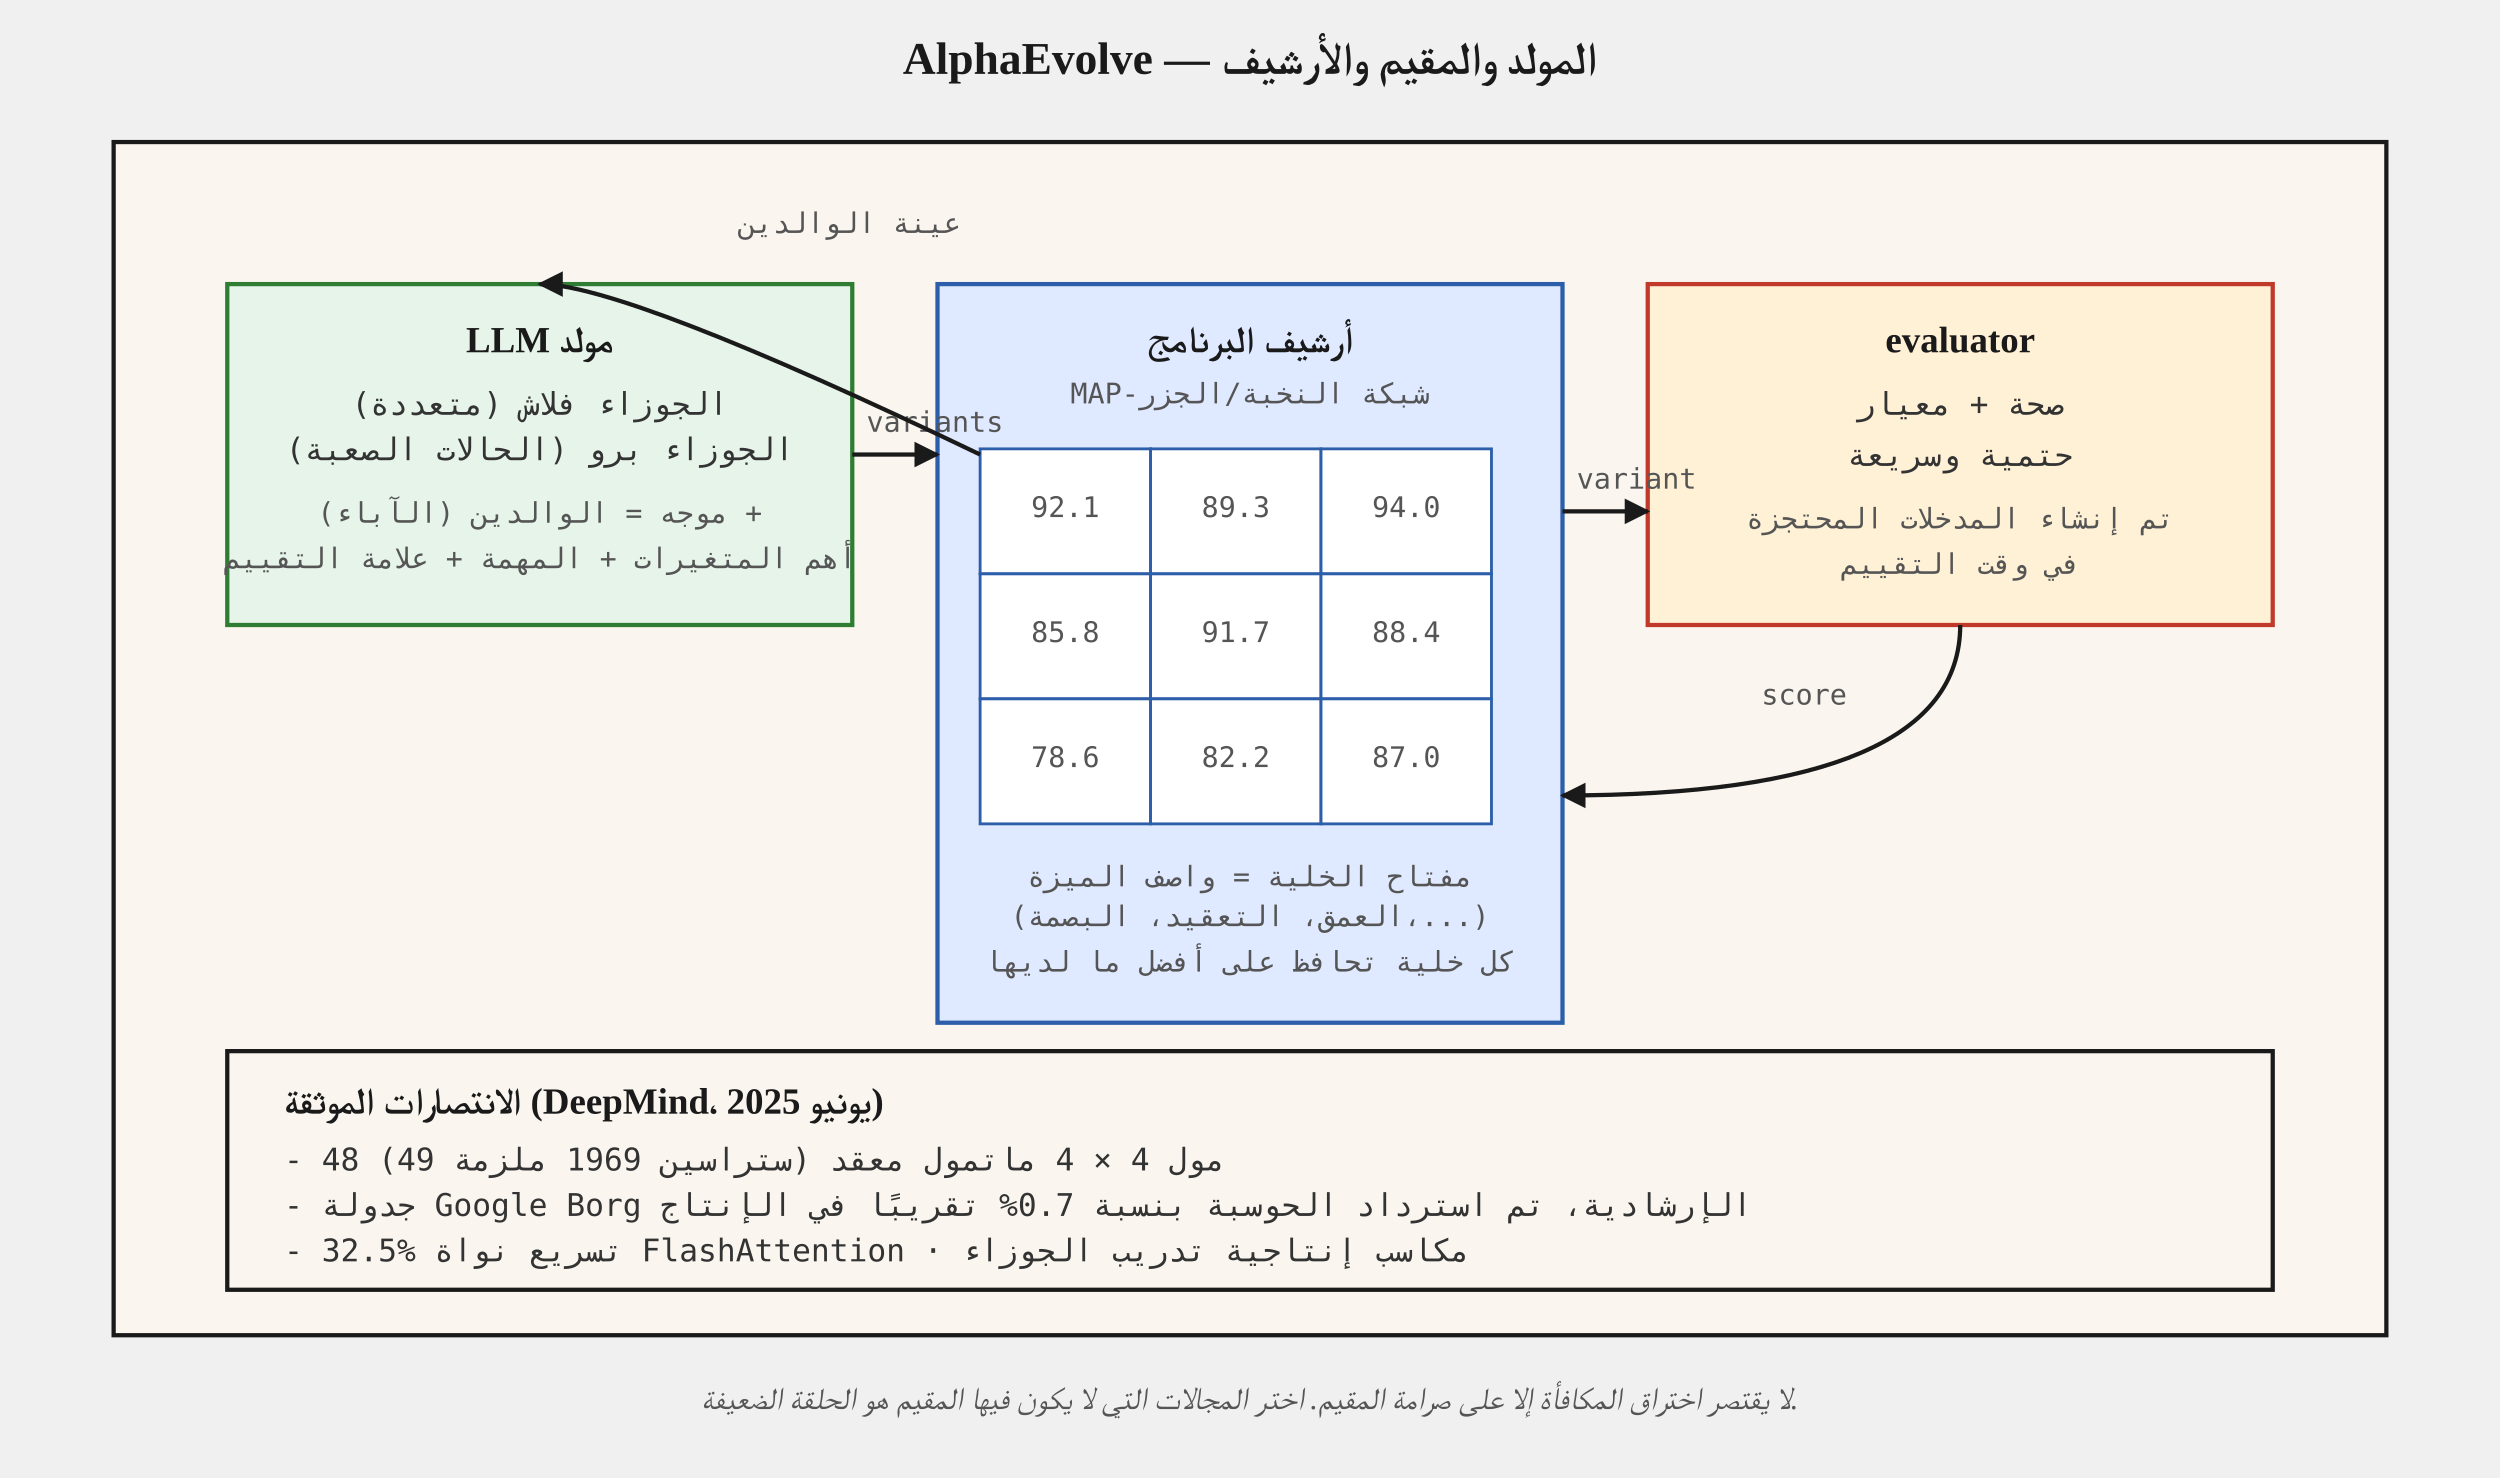
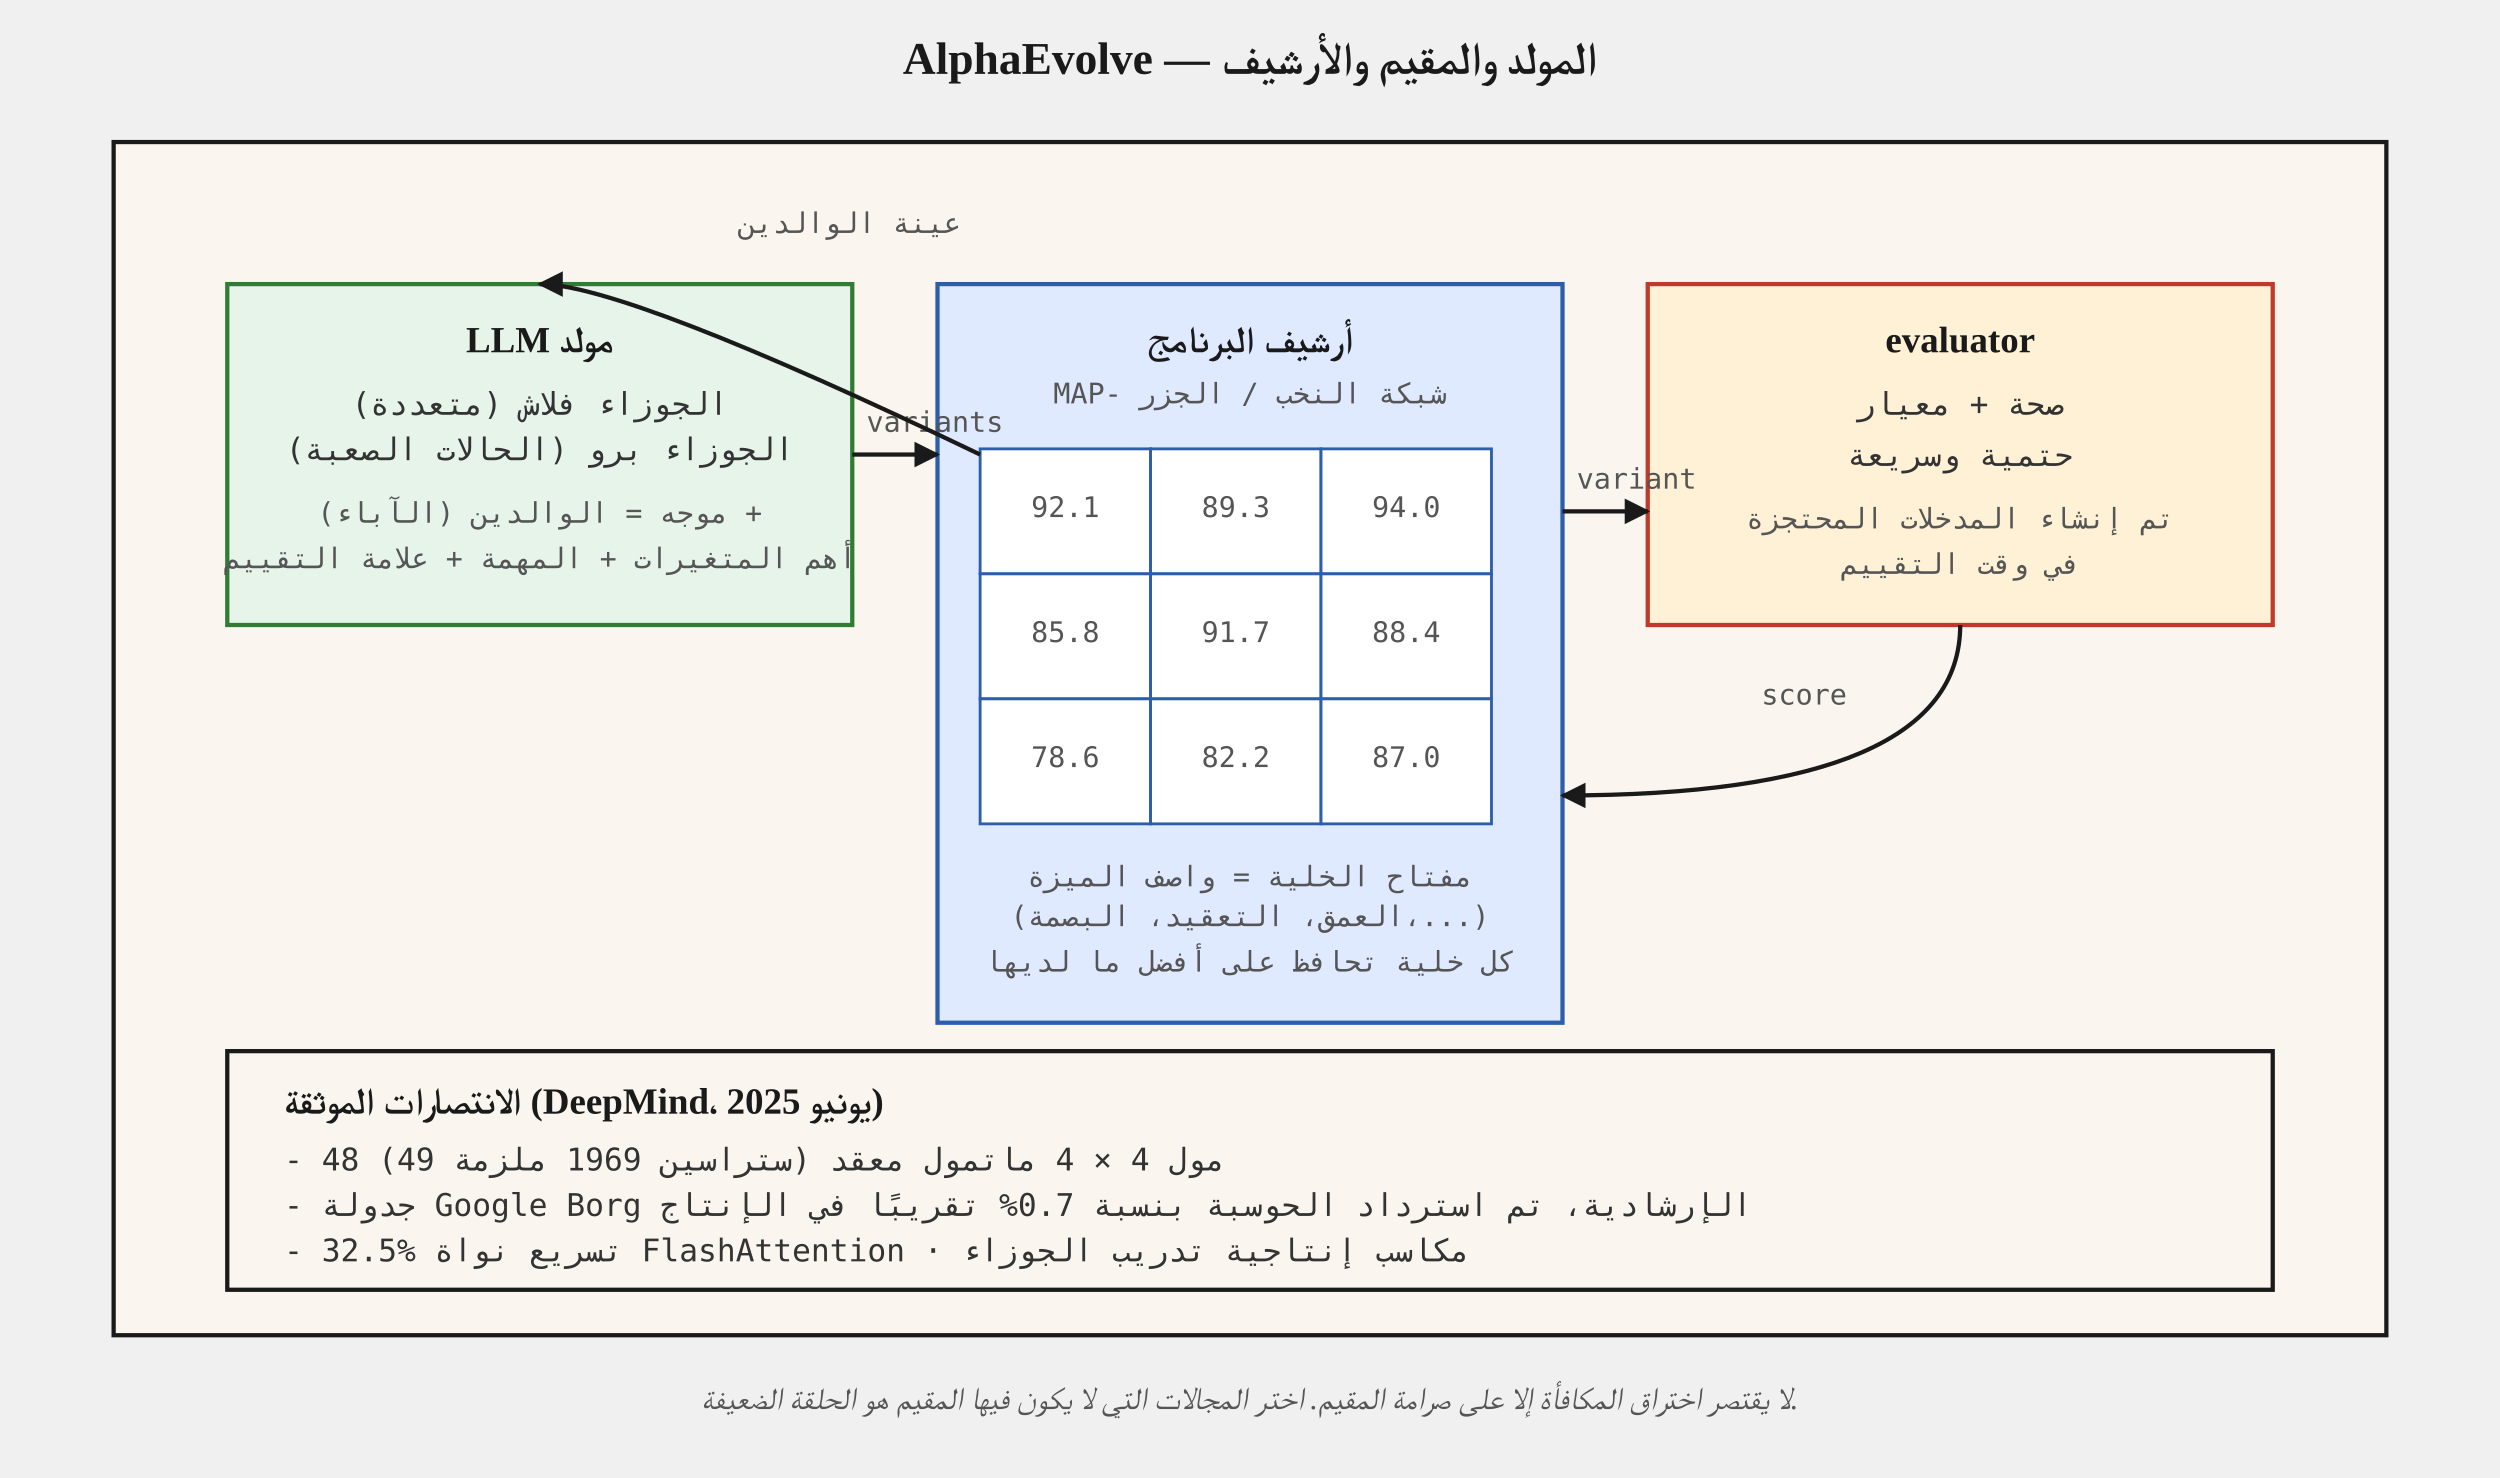
<svg xmlns="http://www.w3.org/2000/svg" viewBox="0 0 880 520" font-family="Georgia, 'Times New Roman', serif">
  <defs>
    <marker id="arrow" viewBox="0 0 10 10" refX="9" refY="5" markerWidth="6" markerHeight="6" orient="auto">
      <path d="M0,0 L10,5 L0,10 z" fill="#1a1a1a" />
    </marker>
    <style>
      .box { fill: #faf6ef; stroke: #1a1a1a; stroke-width: 1.5; }
      .hot { fill: #fff1d6; stroke: #c0392b; stroke-width: 1.5; }
      .cool { fill: #e6f4ea; stroke: #2e7d32; stroke-width: 1.5; }
      .cold { fill: #dfe9ff; stroke: #2c5ea9; stroke-width: 1.5; }
      .label { font-size: 13px; font-weight: 600; fill: #1a1a1a; }
      .content { font-size: 11px; font-family: 'Menlo', monospace; fill: #333; }
      .small { font-size: 10px; font-family: 'Menlo', monospace; fill: #555; }
      .caption { font-size: 11px; fill: #555; font-style: italic; }
      .title { font-size: 16px; font-weight: 700; fill: #1a1a1a; }
    </style>
  </defs>
  <text x="440" y="26" text-anchor="middle" class="title">AlphaEvolve — المولد والمقيم والأرشيف</text>
  <rect x="40" y="50" width="800" height="420" class="box" />
  <rect x="80" y="100" width="220" height="120" class="cool" />
  <text x="190" y="124" text-anchor="middle" class="label">LLM مولد</text>
  <text x="190" y="146" text-anchor="middle" class="content">الجوزاء فلاش (متعددة)</text>
  <text x="190" y="162" text-anchor="middle" class="content">الجوزاء برو (الحالات الصعبة)</text>
  <text x="190" y="184" text-anchor="middle" class="small">موجه = الوالدين (الآباء) +</text>
  <text x="190" y="200" text-anchor="middle" class="small">أهم المتغيرات + المهمة + علامة التقييم</text>
  <rect x="330" y="100" width="220" height="260" class="cold" />
  <text x="440" y="124" text-anchor="middle" class="label">أرشيف البرنامج</text>
-   <text x="440" y="142" text-anchor="middle" class="small">MAP-شبكة النخبة/الجزر</text>
+   <text x="440" y="142" text-anchor="middle" class="small">MAP- ​​شبكة النخب / الجزر</text>
  <g stroke="#2c5ea9" stroke-width="1" fill="#ffffff">
    <rect x="345" y="158" width="60" height="44" />
    <rect x="405" y="158" width="60" height="44" />
    <rect x="465" y="158" width="60" height="44" />
    <rect x="345" y="202" width="60" height="44" />
    <rect x="405" y="202" width="60" height="44" />
    <rect x="465" y="202" width="60" height="44" />
    <rect x="345" y="246" width="60" height="44" />
    <rect x="405" y="246" width="60" height="44" />
    <rect x="465" y="246" width="60" height="44" />
  </g>
  <g class="small">
    <text x="375" y="182" text-anchor="middle">92.1</text>
    <text x="435" y="182" text-anchor="middle">89.3</text>
    <text x="495" y="182" text-anchor="middle">94.0</text>
    <text x="375" y="226" text-anchor="middle">85.8</text>
    <text x="435" y="226" text-anchor="middle">91.7</text>
    <text x="495" y="226" text-anchor="middle">88.4</text>
    <text x="375" y="270" text-anchor="middle">78.6</text>
    <text x="435" y="270" text-anchor="middle">82.2</text>
    <text x="495" y="270" text-anchor="middle">87.0</text>
  </g>
  <text x="440" y="312" text-anchor="middle" class="small">مفتاح الخلية = واصف الميزة</text>
  <text x="440" y="326" text-anchor="middle" class="small">(العمق، التعقيد، البصمة،...)</text>
  <text x="440" y="342" text-anchor="middle" class="small">كل خلية تحافظ على أفضل ما لديها</text>
  <rect x="580" y="100" width="220" height="120" class="hot" />
  <text x="690" y="124" text-anchor="middle" class="label">evaluator</text>
  <text x="690" y="146" text-anchor="middle" class="content">صحة + معيار</text>
  <text x="690" y="164" text-anchor="middle" class="content">حتمية وسريعة</text>
  <text x="690" y="186" text-anchor="middle" class="small">تم إنشاء المدخلات المحتجزة</text>
  <text x="690" y="202" text-anchor="middle" class="small">في وقت التقييم</text>
  <path d="M300 160 L330 160" stroke="#1a1a1a" stroke-width="1.5" marker-end="url(#arrow)" />
  <text x="305" y="152" class="small">variants</text>
  <path d="M550 180 L580 180" stroke="#1a1a1a" stroke-width="1.5" marker-end="url(#arrow)" />
  <text x="555" y="172" class="small">variant</text>
  <path d="M690 220 Q 690 280 550 280" stroke="#1a1a1a" stroke-width="1.5" fill="none" marker-end="url(#arrow)" />
  <text x="620" y="248" class="small">score</text>
  <path d="M345 160 Q 220 100 190 100" stroke="#1a1a1a" stroke-width="1.5" fill="none" marker-end="url(#arrow)" />
  <text x="260" y="82" class="small">عينة الوالدين</text>
  <rect x="80" y="370" width="720" height="84" class="box" />
  <text x="100" y="392" class="label">الانتصارات الموثقة (DeepMind، يونيو 2025)</text>
  <text x="100" y="412" class="content">- 48 مول 4 × 4 ماتمول معقد (ستراسين 1969 ملزمة 49)</text>
  <text x="100" y="428" class="content">- جدولة Google Borg الإرشادية، تم استرداد الحوسبة بنسبة 0.7% تقريبًا في الإنتاج</text>
  <text x="100" y="444" class="content">- 32.5% تسريع نواة FlashAttention · مكاسب إنتاجية تدريب الجوزاء</text>
  <text x="440" y="496" text-anchor="middle" class="caption">لا يقتصر اختراق المكافأة إلا على صرامة المقيم. اختر المجالات التي لا يكون فيها المقيم هو الحلقة الضعيفة.</text>
</svg>
